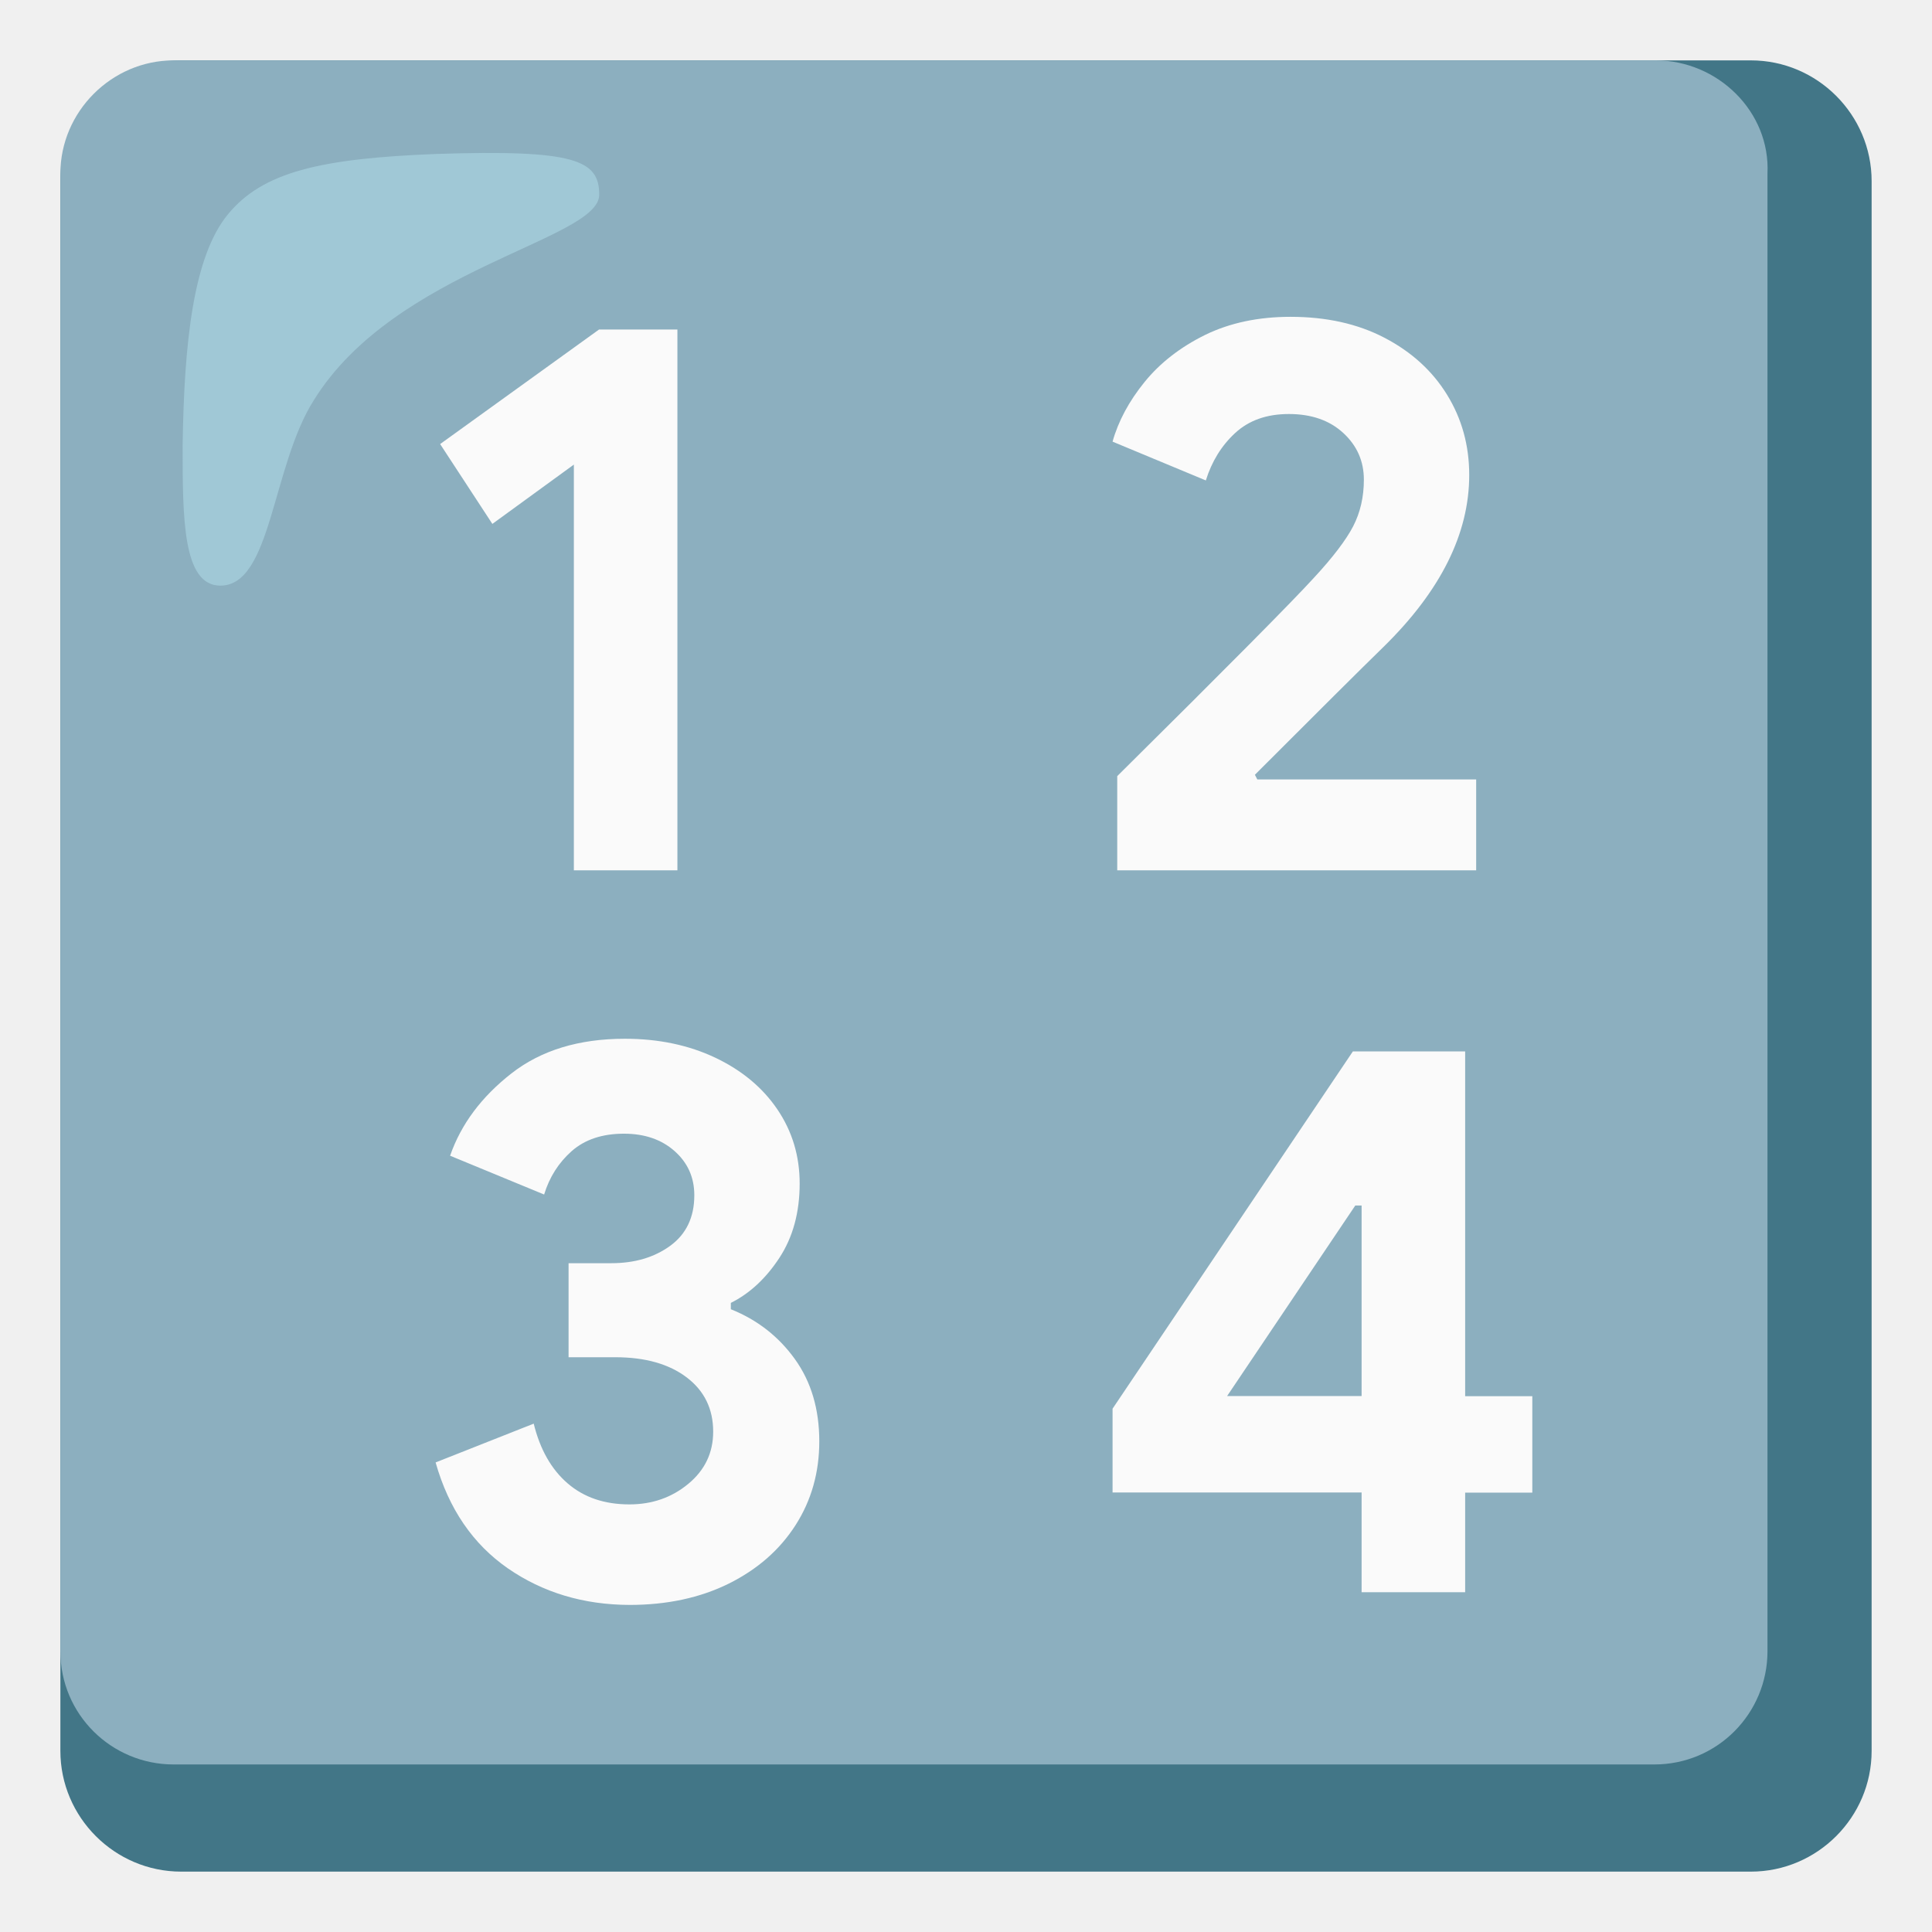
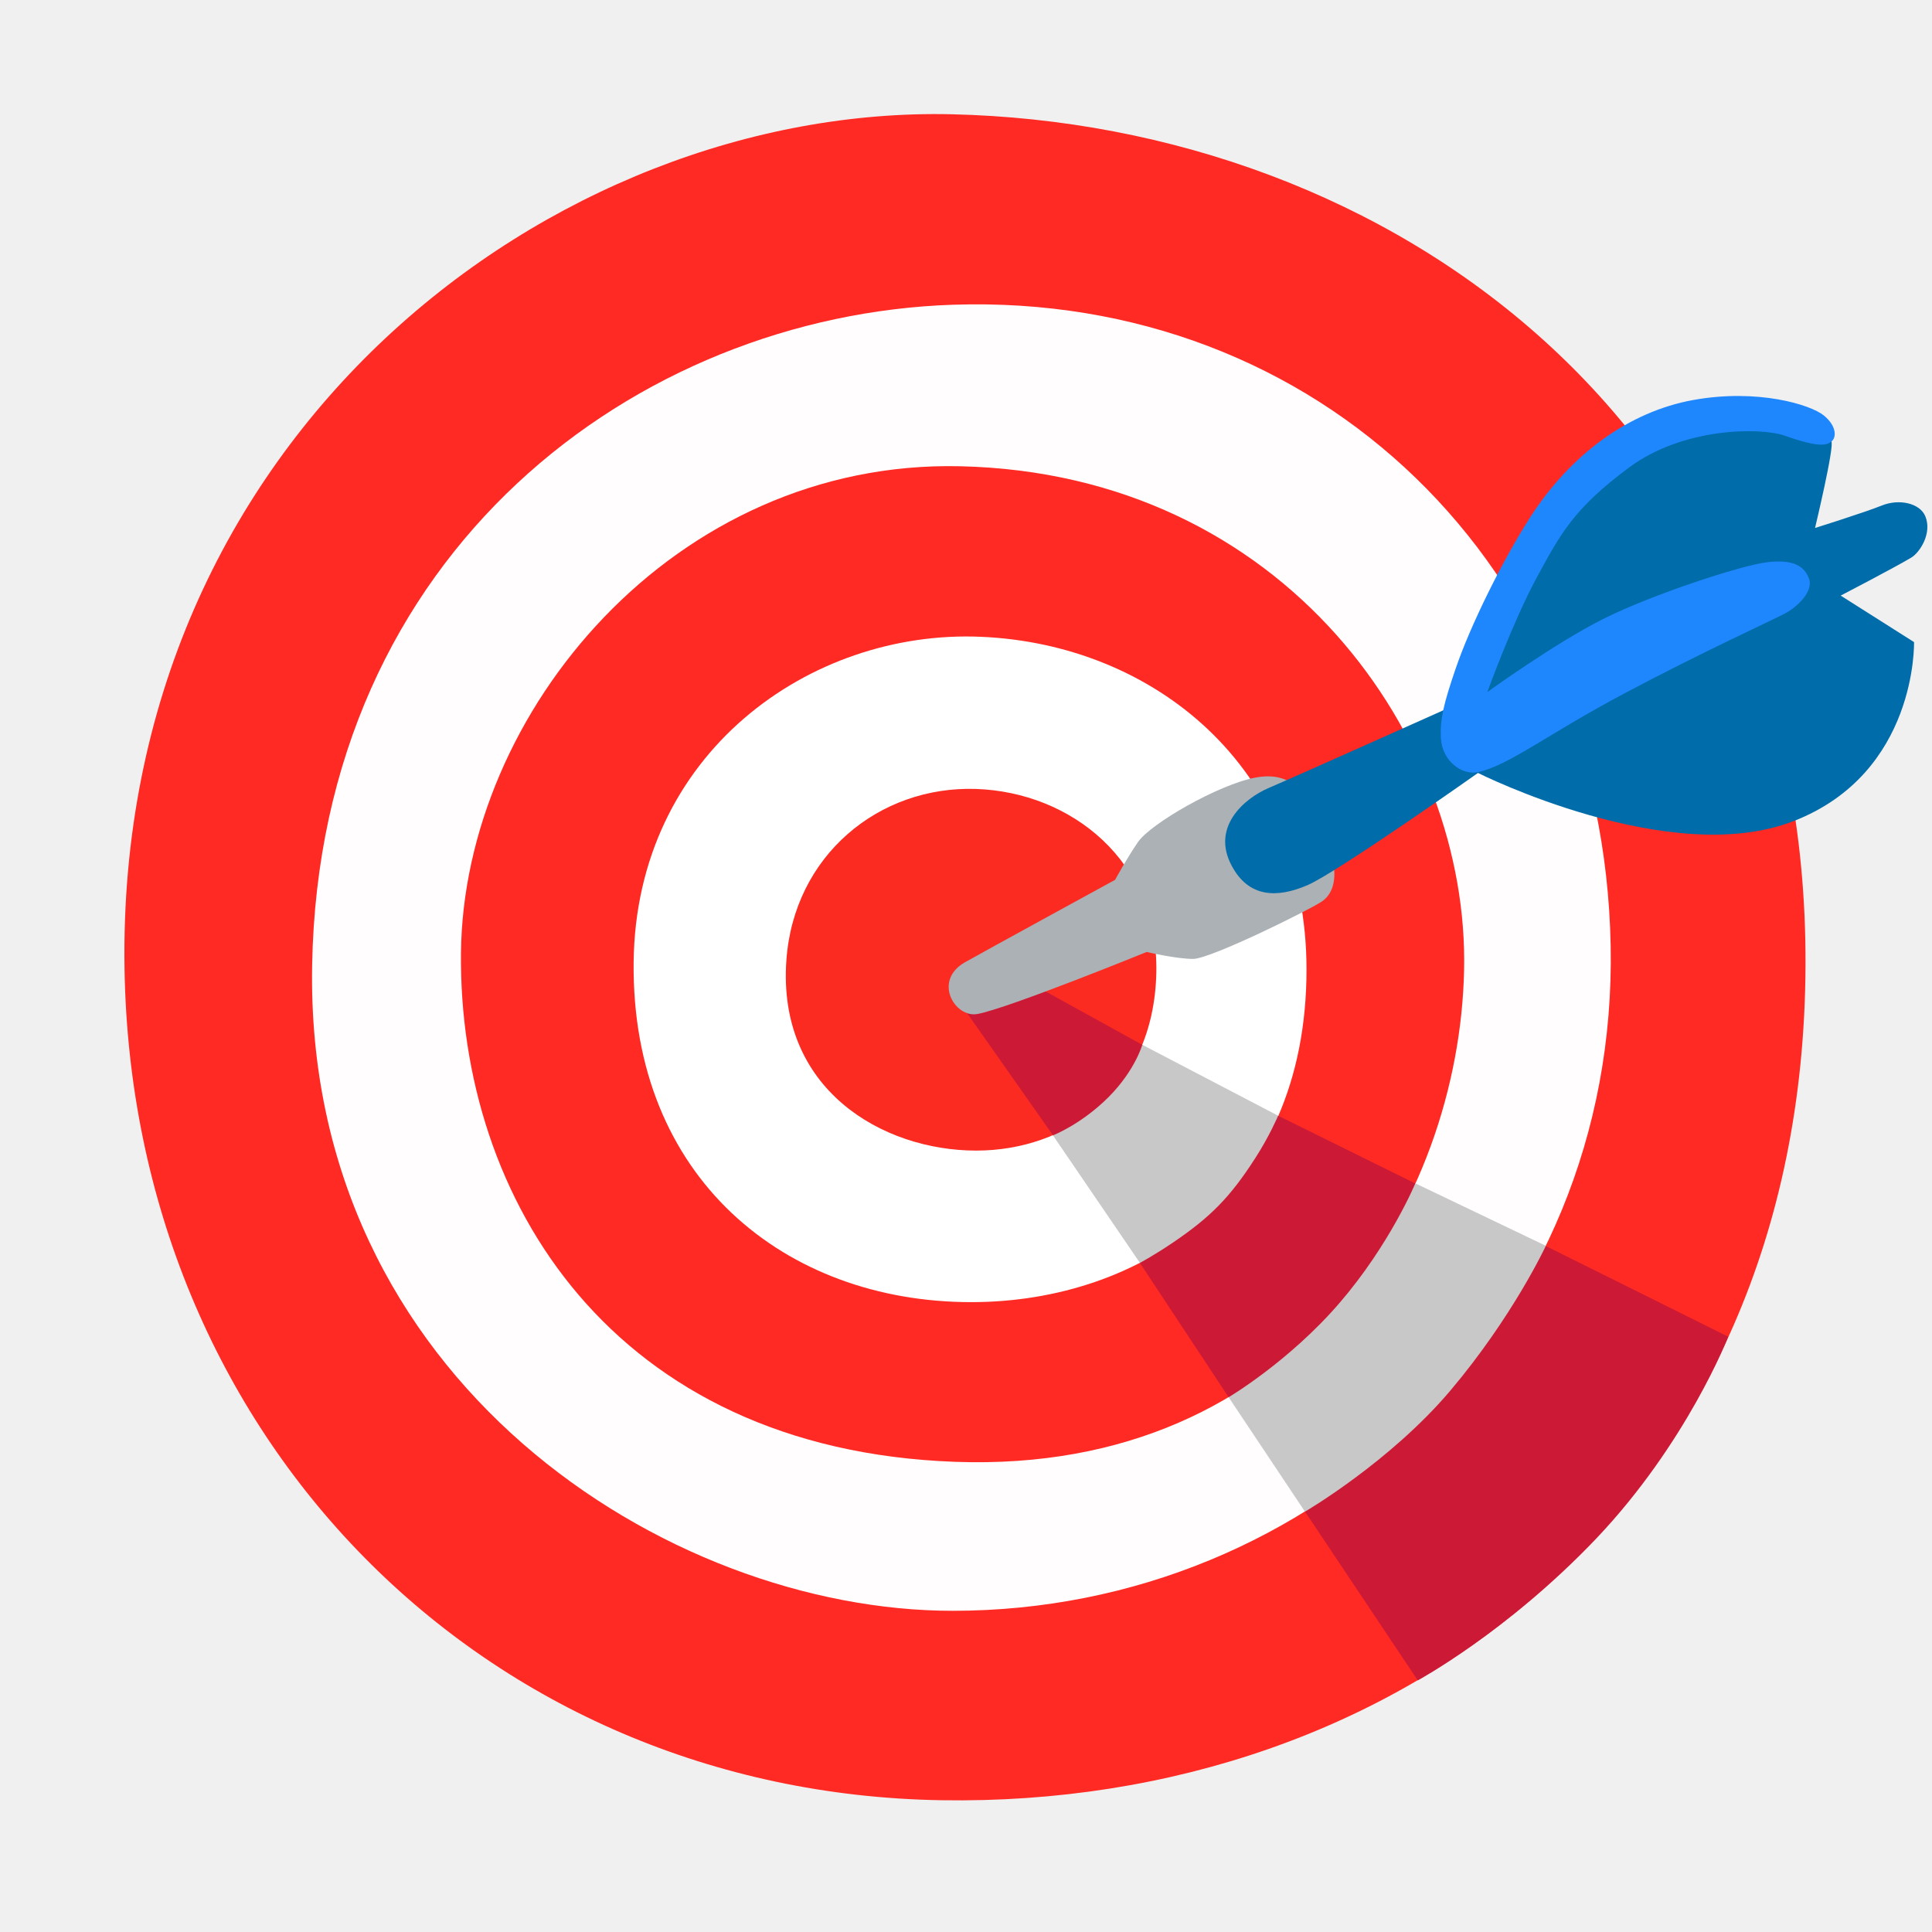
- <svg xmlns="http://www.w3.org/2000/svg" version="1.1" id="Layer_1" x="0px" y="0px" viewBox="0 0 128 128" style="enable-background:new 0 0 128 128;" xml:space="preserve">
-   <g>
-     <g>
-       <path style="fill:#427687;" d="M116,4H12c-4.4,0-8,3.6-8,8v104c0,4.4,3.6,8,8,8h104c4.4,0,8-3.6,8-8V12C124,7.6,120.4,4,116,4z" />
-     </g>
-     <g>
-       <g>
-         <path style="fill:#8CAFBF;" d="M109.7,4H11.5C7.4,4,4,7.4,4,11.5v97.9c0,4.2,3.4,7.5,7.5,7.5h98.1c4.2,0,7.5-3.4,7.5-7.5V11.5     C117.3,7.4,113.8,4,109.7,4z" />
-       </g>
-     </g>
-   </g>
-   <g>
-     <path style="opacity:0.5;fill:#B4E1ED;enable-background:new    ;" d="M39.7,12.9c0-2.3-1.6-3-10.8-2.7c-7.7,0.3-11.5,1.2-13.8,4   s-2.9,8.5-3,15.3c0,4.8,0,9.3,2.5,9.3c3.4,0,3.4-7.9,6.2-12.3C26.2,17.8,39.7,15.9,39.7,12.9z" />
-   </g>
-   <g>
-     <path style="fill:#FAFAFA;" d="M38.02,30.78l-5.4,3.93l-3.46-5.29l10.53-7.59h5.19v35.83h-6.86V30.78z" />
-   </g>
-   <g>
-     <path style="fill:#FAFAFA;" d="M74.02,51.42c7.26-7.19,11.61-11.58,13.04-13.15c1.26-1.36,2.12-2.5,2.59-3.4   c0.47-0.91,0.71-1.94,0.71-3.09c0-1.22-0.45-2.25-1.36-3.09c-0.91-0.84-2.11-1.26-3.61-1.26c-1.47,0-2.65,0.42-3.56,1.26   c-0.91,0.84-1.55,1.89-1.94,3.14l-6.18-2.57c0.38-1.36,1.09-2.68,2.12-3.95c1.03-1.27,2.37-2.31,4.01-3.12   c1.64-0.8,3.53-1.2,5.66-1.2c2.37,0,4.45,0.46,6.23,1.39c1.78,0.93,3.16,2.18,4.14,3.77c0.98,1.59,1.47,3.36,1.47,5.32   c0,3.88-1.89,7.67-5.66,11.37c-1.54,1.5-4.38,4.33-8.54,8.49l0.16,0.31H97.8v6.02H74.02V51.42z" />
-   </g>
-   <g>
-     <path style="fill:#FAFAFA;" d="M33.65,103.91c-2.32-1.61-3.92-3.95-4.79-7.02l6.5-2.57c0.42,1.71,1.17,3.03,2.25,3.96   c1.08,0.93,2.44,1.39,4.09,1.39c1.5,0,2.8-0.45,3.9-1.36c1.1-0.91,1.65-2.06,1.65-3.46c0-1.5-0.58-2.7-1.75-3.59   c-1.17-0.89-2.75-1.34-4.74-1.34h-3.09v-6.23h2.83c1.54,0,2.84-0.38,3.9-1.15c1.06-0.77,1.6-1.89,1.6-3.35   c0-1.19-0.44-2.16-1.31-2.93c-0.87-0.77-1.99-1.15-3.35-1.15c-1.43,0-2.58,0.38-3.46,1.15c-0.87,0.77-1.48,1.73-1.83,2.88   l-6.23-2.57c0.73-2.1,2.09-3.91,4.06-5.45c1.97-1.54,4.48-2.3,7.52-2.3c2.23,0,4.23,0.42,6,1.26c1.76,0.84,3.13,1.98,4.11,3.43   c0.98,1.45,1.47,3.08,1.47,4.9c0,1.92-0.45,3.56-1.34,4.92c-0.89,1.36-1.96,2.36-3.22,2.99v0.42c1.75,0.7,3.16,1.8,4.24,3.3   c1.08,1.5,1.62,3.32,1.62,5.45c0,2.06-0.52,3.91-1.57,5.55c-1.05,1.64-2.52,2.93-4.43,3.88c-1.9,0.94-4.09,1.41-6.57,1.41   C38.65,106.32,35.97,105.51,33.65,103.91z" />
-   </g>
-   <g>
-     <path style="fill:#FAFAFA;" d="M90.21,98.88h-16.5v-5.55l15.92-23.67h7.44v22.84h4.45v6.39h-4.45v6.6h-6.86V98.88z M90.21,92.49   V79.87h-0.42L81.3,92.49H90.21z" />
-   </g>
+ <svg xmlns="http://www.w3.org/2000/svg" version="1.1" id="Layer_2" x="0px" y="0px" viewBox="0 0 128 128" style="enable-background:new 0 0 128 128;" xml:space="preserve">
+   <path style="fill:#FF2A23;" d="M63.04,7.57C36.72,6.97,7.69,28.8,8.25,64.16c0.49,31.09,23.85,54.62,54.12,55.11  c30.27,0.49,57.09-19.52,57.25-55.27C119.79,27.97,91.99,8.23,63.04,7.57z" />
+   <path style="fill:#FFFDFE;" d="M63.12,20.19C42.24,20.9,21.17,36.48,20.68,63.95c-0.49,27.47,23.52,42.77,42.44,42.77  c24.02,0,44.09-18.92,43.59-44.09C106.22,37.47,87.3,19.37,63.12,20.19z" />
+   <path style="fill:#FF2A23;" d="M63.61,30.89c-18.92-0.43-32.9,16.29-33.07,32.24c-0.16,16.29,10.03,32.9,32.74,33.72  s33.39-17.27,33.72-32.57C97.34,48.98,85.16,31.38,63.61,30.89z" />
+   <path style="fill:#FFFFFF;" d="M41.98,63.73c-0.16,14.31,10.03,22.54,22.37,22.54c11.21,0,22.21-7.07,22.21-22.04  c0-13.49-10.2-21.55-21.55-22.04C53.66,41.69,42.14,49.92,41.98,63.73z" />
+   <path style="fill:#FB2B22;" d="M52.1,63.62c-0.61,8.53,6.33,12.61,12.58,12.61c5.92,0,11.76-3.89,11.93-11.79  c0.15-7.42-5.67-11.95-11.93-12.17C58.22,52.05,52.59,56.69,52.1,63.62z" />
+   <path style="fill:#CC1935;" d="M66.74,64.29l-3.35,1.86l6.39,9.09c0,0,4.94,0.38,6.08-0.91s-0.15-5.09-0.15-5.09L66.74,64.29z" />
+   <path style="fill:#ACB1B5;" d="M87.42,54.41c-0.9-1.86-1.82-3.35-4.26-2.89c-2.43,0.46-6.92,3.04-7.76,4.26  c-0.77,1.12-1.52,2.51-1.52,2.51s-8.6,4.7-9.96,5.47c-2.13,1.22-0.66,3.7,0.84,3.42c2.05-0.38,11.21-4.11,11.21-4.11  s1.94,0.46,3.08,0.46c1.14,0,7.64-3.21,8.52-3.8C89.02,58.74,88.33,56.31,87.42,54.41z" />
+   <path style="fill:#C8C8C8;" d="M75.68,69.22c0,0-0.48,1.7-2.23,3.46c-1.82,1.82-3.69,2.54-3.69,2.54l5.77,8.46  c0,0,4.29,0.31,7.41-2.73s1.76-7.02,1.76-7.02L75.68,69.22z" />
+   <path style="fill:#CC1935;" d="M81.4,92.57l-5.88-8.9c0,0,0.98-0.52,2.27-1.4c2.37-1.62,3.69-2.91,5.38-5.55  c0.92-1.42,1.51-2.8,1.51-2.8l9.09,4.49c0,0-0.2,7.02-3.17,10.44S81.4,92.57,81.4,92.57z" />
+   <path style="fill:#C8C8C8;" d="M81.4,92.57l5.05,7.57c0,0,6.59,0.65,11.99-5.82s3.96-11.79,3.96-11.79l-8.63-4.13  c0,0-1.68,4.04-5.02,7.92S81.4,92.57,81.4,92.57z" />
+   <path style="fill:#CC1935;" d="M93.93,111.33l-7.47-11.18c0,0,5.63-3.29,9.63-8.02c4.15-4.91,6.32-9.58,6.32-9.58l12.09,6.01  c0,0-2.72,7.03-8.75,13.38C99.85,108.13,93.93,111.33,93.93,111.33z" />
+   <path style="fill:#006CA9;" d="M81.61,57.37c1.13,2.11,3,2.13,4.98,1.29c1.98-0.84,11.33-7.45,11.33-7.45s12.7,6.39,20.91,3.19  c8.21-3.19,7.98-11.86,7.98-11.86l-4.86-3.08c0,0,3.54-1.84,4.68-2.52c0.56-0.34,1.39-1.6,0.93-2.73c-0.36-0.88-1.74-1.18-2.88-0.72  c-1.14,0.46-4.43,1.49-4.43,1.49s1.31-5.45,1.08-5.75c-0.23-0.3-2.59-1.52-2.59-1.52s-7.68,0-8.67,0.38  c-0.99,0.38-8.59,7.91-8.59,7.91l-3.65,7.45l-1.56,3.32c0,0-10.65,4.77-12.25,5.45C82.43,52.91,80.22,54.8,81.61,57.37z" />
+   <path style="fill:#1F87FD;" d="M98.54,45.85c0,0,4.48-3.24,7.67-4.84s9.11-3.55,10.86-3.76c1.75-0.21,2.47,0.26,2.78,1.08  c0.31,0.82-0.72,1.85-1.6,2.32c-0.87,0.46-5.51,2.57-10.65,5.3s-7.58,4.73-9.66,5.2c-1.05,0.24-2.4-0.7-2.48-2.27  c-0.06-1.22,0.18-2.24,0.98-4.58c0.98-2.88,3.13-7.21,4.94-10.03c2.68-4.17,6.54-7,10.81-7.77c4.27-0.77,7.77,0.31,8.65,1.03  c0.87,0.72,0.82,1.46,0.51,1.71c-0.31,0.25-0.77,0.45-3.09-0.37c-1.61-0.57-6.74-0.57-10.34,2.11c-3.64,2.7-4.53,4.37-6.12,7.31  S98.54,45.85,98.54,45.85z" />
</svg>
